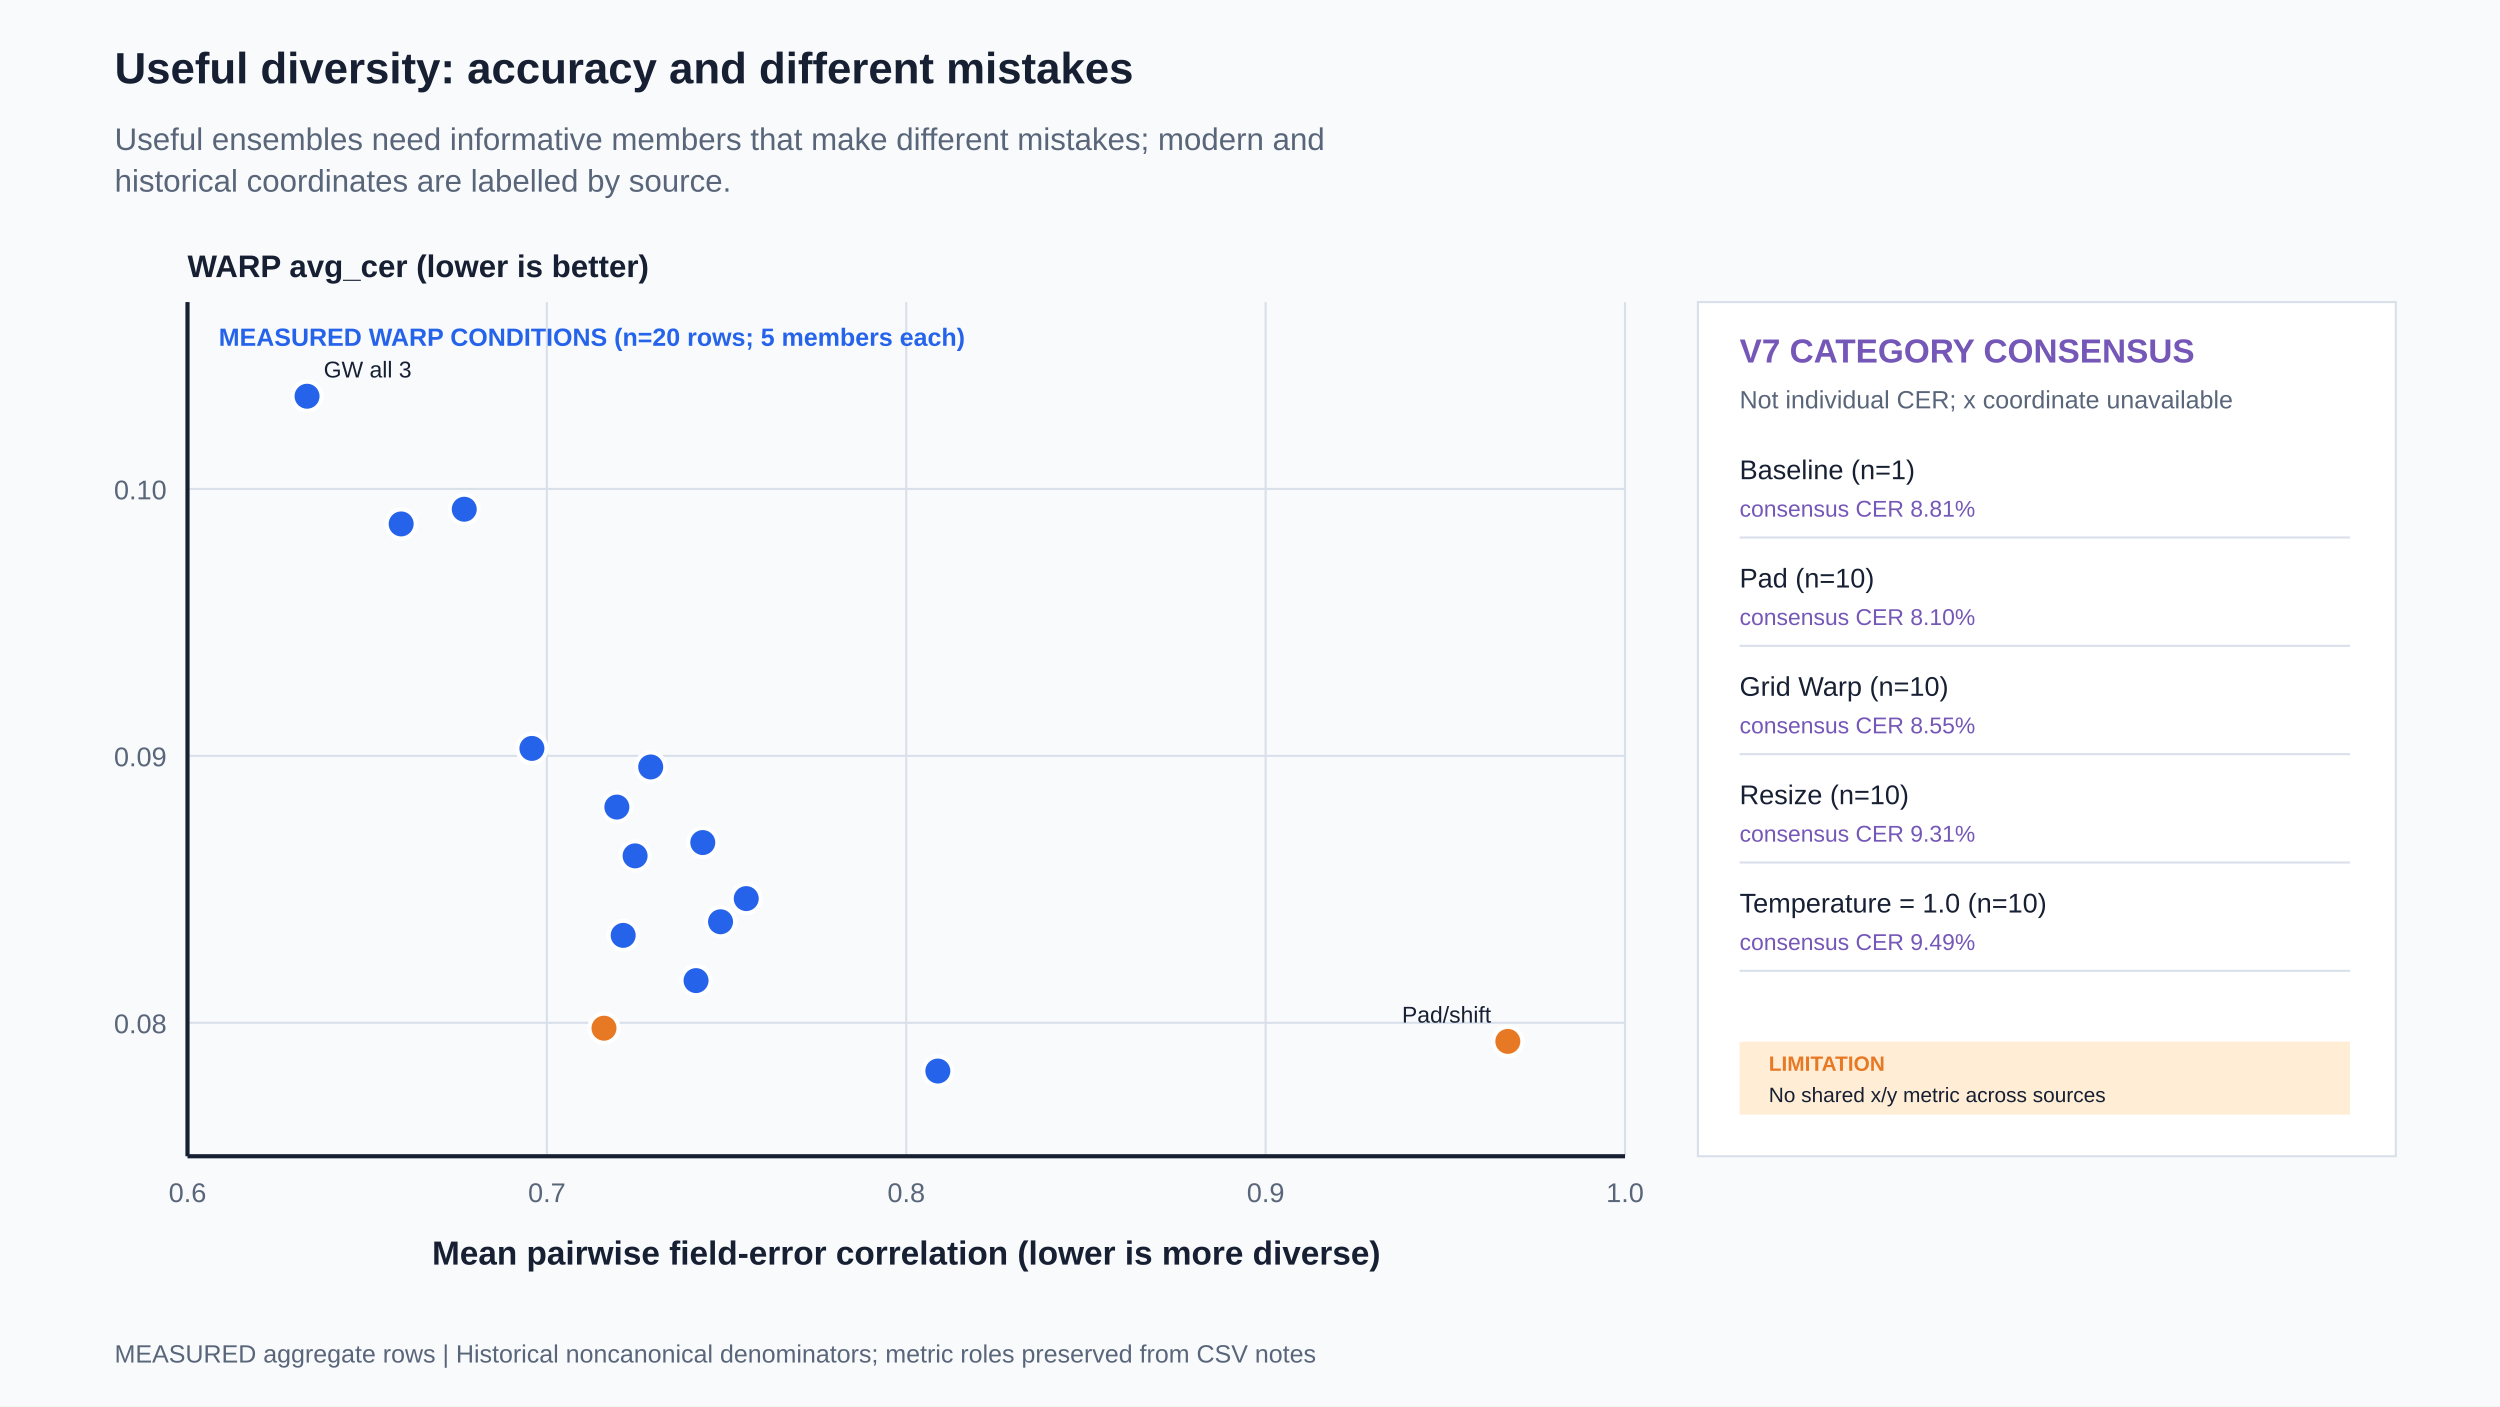
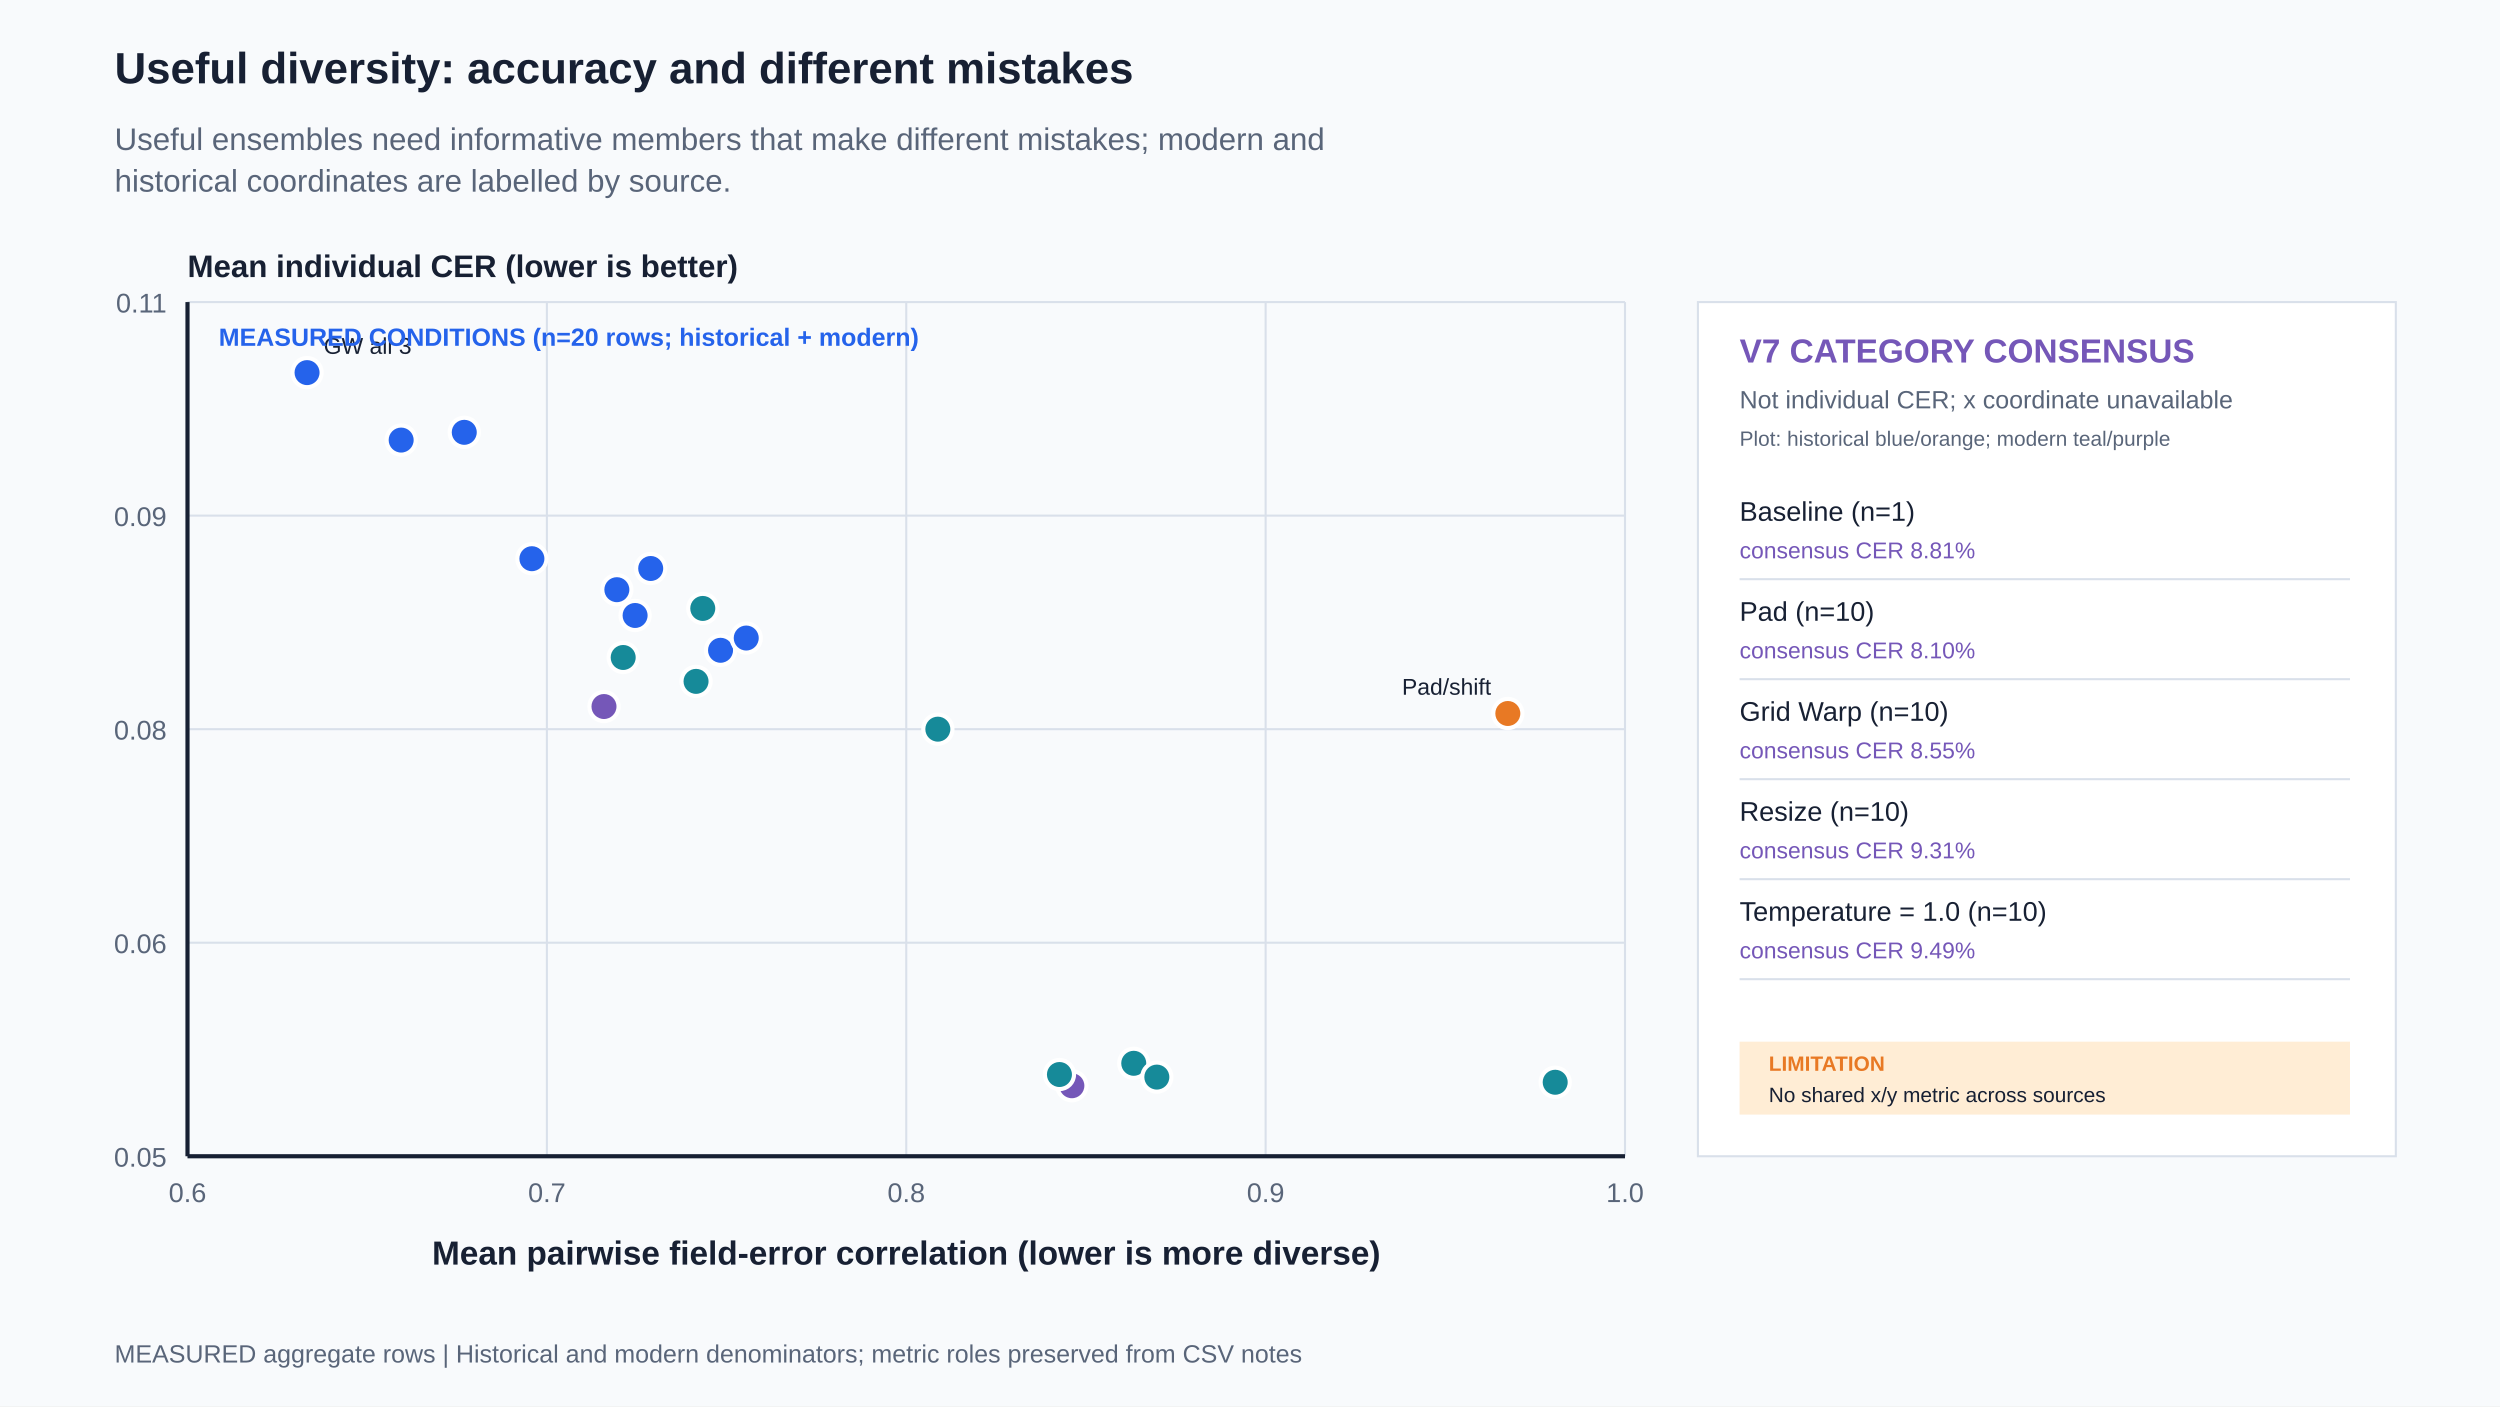
<svg xmlns="http://www.w3.org/2000/svg" width="1200" height="675" viewBox="0 0 1200 675" role="img">
  <rect x="0" y="0" width="1200" height="675" fill="#f8fafc" stroke="none" stroke-width="1" />
  <text x="55" y="40" fill="#172033" font-family="Arial,Helvetica,sans-serif" font-size="21" font-weight="bold" text-anchor="start">Useful diversity: accuracy and different mistakes</text>
  <text x="55" y="72" fill="#596579" font-family="Arial,Helvetica,sans-serif" font-size="15" font-weight="normal" text-anchor="start">Useful ensembles need informative members that make different mistakes; modern and</text>
  <text x="55" y="92" fill="#596579" font-family="Arial,Helvetica,sans-serif" font-size="15" font-weight="normal" text-anchor="start">historical coordinates are labelled by source.</text>
-   <line x1="90" y1="490.937" x2="780" y2="490.937" stroke="#d9e0ea" stroke-width="1" />
-   <text x="80" y="495.937" fill="#596579" font-family="Arial,Helvetica,sans-serif" font-size="13" font-weight="normal" text-anchor="end">0.08</text>
-   <line x1="90" y1="362.812" x2="780" y2="362.812" stroke="#d9e0ea" stroke-width="1" />
-   <text x="80" y="367.812" fill="#596579" font-family="Arial,Helvetica,sans-serif" font-size="13" font-weight="normal" text-anchor="end">0.09</text>
-   <line x1="90" y1="234.687" x2="780" y2="234.687" stroke="#d9e0ea" stroke-width="1" />
-   <text x="80" y="239.687" fill="#596579" font-family="Arial,Helvetica,sans-serif" font-size="13" font-weight="normal" text-anchor="end">0.10</text>
+   <line x1="90" y1="555" x2="780" y2="555" stroke="#d9e0ea" stroke-width="1" />
+   <text x="80" y="560" fill="#596579" font-family="Arial,Helvetica,sans-serif" font-size="13" font-weight="normal" text-anchor="end">0.05</text>
+   <line x1="90" y1="452.5" x2="780" y2="452.5" stroke="#d9e0ea" stroke-width="1" />
+   <text x="80" y="457.5" fill="#596579" font-family="Arial,Helvetica,sans-serif" font-size="13" font-weight="normal" text-anchor="end">0.06</text>
+   <line x1="90" y1="350" x2="780" y2="350" stroke="#d9e0ea" stroke-width="1" />
+   <text x="80" y="355" fill="#596579" font-family="Arial,Helvetica,sans-serif" font-size="13" font-weight="normal" text-anchor="end">0.08</text>
+   <line x1="90" y1="247.5" x2="780" y2="247.5" stroke="#d9e0ea" stroke-width="1" />
+   <text x="80" y="252.5" fill="#596579" font-family="Arial,Helvetica,sans-serif" font-size="13" font-weight="normal" text-anchor="end">0.09</text>
+   <line x1="90" y1="145" x2="780" y2="145" stroke="#d9e0ea" stroke-width="1" />
+   <text x="80" y="150" fill="#596579" font-family="Arial,Helvetica,sans-serif" font-size="13" font-weight="normal" text-anchor="end">0.11</text>
  <line x1="90" y1="145" x2="90" y2="555" stroke="#d9e0ea" stroke-width="1" />
  <text x="90" y="577" fill="#596579" font-family="Arial,Helvetica,sans-serif" font-size="13" font-weight="normal" text-anchor="middle">0.6</text>
  <line x1="262.5" y1="145" x2="262.5" y2="555" stroke="#d9e0ea" stroke-width="1" />
  <text x="262.5" y="577" fill="#596579" font-family="Arial,Helvetica,sans-serif" font-size="13" font-weight="normal" text-anchor="middle">0.7</text>
  <line x1="435" y1="145" x2="435" y2="555" stroke="#d9e0ea" stroke-width="1" />
  <text x="435" y="577" fill="#596579" font-family="Arial,Helvetica,sans-serif" font-size="13" font-weight="normal" text-anchor="middle">0.8</text>
  <line x1="607.5" y1="145" x2="607.5" y2="555" stroke="#d9e0ea" stroke-width="1" />
  <text x="607.5" y="577" fill="#596579" font-family="Arial,Helvetica,sans-serif" font-size="13" font-weight="normal" text-anchor="middle">0.9</text>
  <line x1="780" y1="145" x2="780" y2="555" stroke="#d9e0ea" stroke-width="1" />
  <text x="780" y="577" fill="#596579" font-family="Arial,Helvetica,sans-serif" font-size="13" font-weight="normal" text-anchor="middle">1.0</text>
  <line x1="90" y1="145" x2="90" y2="555" stroke="#172033" stroke-width="2" />
  <line x1="90" y1="555" x2="780" y2="555" stroke="#172033" stroke-width="2" />
  <text x="435" y="607" fill="#172033" font-family="Arial,Helvetica,sans-serif" font-size="16" font-weight="bold" text-anchor="middle">Mean pairwise field-error correlation (lower is more diverse)</text>
-   <text x="90" y="133" fill="#172033" font-family="Arial,Helvetica,sans-serif" font-size="15" font-weight="bold" text-anchor="start">WARP avg_cer (lower is better)</text>
-   <circle cx="345.858" cy="442.442" r="7" fill="#2563eb" stroke="#ffffff" stroke-width="2" />
-   <circle cx="312.331" cy="368.134" r="7" fill="#2563eb" stroke="#ffffff" stroke-width="2" />
-   <circle cx="222.842" cy="244.433" r="7" fill="#2563eb" stroke="#ffffff" stroke-width="2" />
-   <circle cx="723.752" cy="499.862" r="7" fill="#e87924" stroke="#ffffff" stroke-width="2" />
-   <text x="715.752" y="490.862" fill="#172033" font-family="Arial,Helvetica,sans-serif" font-size="11" font-weight="normal" text-anchor="end">Pad/shift</text>
-   <circle cx="304.844" cy="410.814" r="7" fill="#2563eb" stroke="#ffffff" stroke-width="2" />
-   <circle cx="255.306" cy="359.237" r="7" fill="#2563eb" stroke="#ffffff" stroke-width="2" />
-   <circle cx="147.382" cy="190.188" r="7" fill="#2563eb" stroke="#ffffff" stroke-width="2" />
-   <text x="155.382" y="181.188" fill="#172033" font-family="Arial,Helvetica,sans-serif" font-size="11" font-weight="normal" text-anchor="start">GW all 3</text>
-   <circle cx="358.191" cy="431.318" r="7" fill="#2563eb" stroke="#ffffff" stroke-width="2" />
-   <circle cx="296.087" cy="387.391" r="7" fill="#2563eb" stroke="#ffffff" stroke-width="2" />
-   <circle cx="192.555" cy="251.48" r="7" fill="#2563eb" stroke="#ffffff" stroke-width="2" />
-   <circle cx="746.489" cy="834.861" r="7" fill="#2563eb" stroke="#ffffff" stroke-width="2" />
-   <circle cx="514.494" cy="838.025" r="7" fill="#e87924" stroke="#ffffff" stroke-width="2" />
-   <circle cx="544.193" cy="817.636" r="7" fill="#2563eb" stroke="#ffffff" stroke-width="2" />
-   <circle cx="508.528" cy="827.83" r="7" fill="#2563eb" stroke="#ffffff" stroke-width="2" />
-   <circle cx="555.279" cy="830.174" r="7" fill="#2563eb" stroke="#ffffff" stroke-width="2" />
-   <circle cx="450.161" cy="514.096" r="7" fill="#2563eb" stroke="#ffffff" stroke-width="2" />
-   <circle cx="289.911" cy="493.532" r="7" fill="#e87924" stroke="#ffffff" stroke-width="2" />
-   <circle cx="337.326" cy="404.421" r="7" fill="#2563eb" stroke="#ffffff" stroke-width="2" />
-   <circle cx="299.125" cy="448.976" r="7" fill="#2563eb" stroke="#ffffff" stroke-width="2" />
-   <circle cx="334.098" cy="470.683" r="7" fill="#2563eb" stroke="#ffffff" stroke-width="2" />
-   <text x="105" y="166" fill="#2563eb" font-family="Arial,Helvetica,sans-serif" font-size="12" font-weight="bold" text-anchor="start">MEASURED WARP CONDITIONS (n=20 rows; 5 members each)</text>
+   <text x="90" y="133" fill="#172033" font-family="Arial,Helvetica,sans-serif" font-size="15" font-weight="bold" text-anchor="start">Mean individual CER (lower is better)</text>
+   <circle cx="345.858" cy="312.135" r="7" fill="#2563eb" stroke="#ffffff" stroke-width="2" />
+   <circle cx="312.331" cy="272.872" r="7" fill="#2563eb" stroke="#ffffff" stroke-width="2" />
+   <circle cx="222.842" cy="207.511" r="7" fill="#2563eb" stroke="#ffffff" stroke-width="2" />
+   <circle cx="723.752" cy="342.473" r="7" fill="#e87924" stroke="#ffffff" stroke-width="2" />
+   <text x="715.752" y="333.473" fill="#172033" font-family="Arial,Helvetica,sans-serif" font-size="11" font-weight="normal" text-anchor="end">Pad/shift</text>
+   <circle cx="304.844" cy="295.423" r="7" fill="#2563eb" stroke="#ffffff" stroke-width="2" />
+   <circle cx="255.306" cy="268.171" r="7" fill="#2563eb" stroke="#ffffff" stroke-width="2" />
+   <circle cx="147.382" cy="178.849" r="7" fill="#2563eb" stroke="#ffffff" stroke-width="2" />
+   <text x="155.382" y="169.849" fill="#172033" font-family="Arial,Helvetica,sans-serif" font-size="11" font-weight="normal" text-anchor="start">GW all 3</text>
+   <circle cx="358.191" cy="306.256" r="7" fill="#2563eb" stroke="#ffffff" stroke-width="2" />
+   <circle cx="296.087" cy="283.047" r="7" fill="#2563eb" stroke="#ffffff" stroke-width="2" />
+   <circle cx="192.555" cy="211.234" r="7" fill="#2563eb" stroke="#ffffff" stroke-width="2" />
+   <circle cx="746.489" cy="519.479" r="7" fill="#168a99" stroke="#ffffff" stroke-width="2" />
+   <circle cx="514.494" cy="521.151" r="7" fill="#7557b8" stroke="#ffffff" stroke-width="2" />
+   <circle cx="544.193" cy="510.378" r="7" fill="#168a99" stroke="#ffffff" stroke-width="2" />
+   <circle cx="508.528" cy="515.765" r="7" fill="#168a99" stroke="#ffffff" stroke-width="2" />
+   <circle cx="555.279" cy="517.003" r="7" fill="#168a99" stroke="#ffffff" stroke-width="2" />
+   <circle cx="450.161" cy="349.995" r="7" fill="#168a99" stroke="#ffffff" stroke-width="2" />
+   <circle cx="289.911" cy="339.129" r="7" fill="#7557b8" stroke="#ffffff" stroke-width="2" />
+   <circle cx="337.326" cy="292.045" r="7" fill="#168a99" stroke="#ffffff" stroke-width="2" />
+   <circle cx="299.125" cy="315.587" r="7" fill="#168a99" stroke="#ffffff" stroke-width="2" />
+   <circle cx="334.098" cy="327.056" r="7" fill="#168a99" stroke="#ffffff" stroke-width="2" />
+   <text x="105" y="166" fill="#2563eb" font-family="Arial,Helvetica,sans-serif" font-size="12" font-weight="bold" text-anchor="start">MEASURED CONDITIONS (n=20 rows; historical + modern)</text>
  <rect x="815" y="145" width="335" height="410" fill="#ffffff" stroke="#d9e0ea" stroke-width="1" />
  <text x="835" y="174" fill="#7557b8" font-family="Arial,Helvetica,sans-serif" font-size="16" font-weight="bold" text-anchor="start">V7 CATEGORY CONSENSUS</text>
  <text x="835" y="196" fill="#596579" font-family="Arial,Helvetica,sans-serif" font-size="12" font-weight="normal" text-anchor="start">Not individual CER; x coordinate unavailable</text>
-   <text x="835" y="230" fill="#172033" font-family="Arial,Helvetica,sans-serif" font-size="13" font-weight="normal" text-anchor="start">Baseline (n=1)</text>
-   <text x="835" y="248" fill="#7557b8" font-family="Arial,Helvetica,sans-serif" font-size="11" font-weight="normal" text-anchor="start">consensus CER 8.81%</text>
-   <line x1="835" y1="258" x2="1128" y2="258" stroke="#d9e0ea" stroke-width="1" />
-   <text x="835" y="282" fill="#172033" font-family="Arial,Helvetica,sans-serif" font-size="13" font-weight="normal" text-anchor="start">Pad (n=10)</text>
-   <text x="835" y="300" fill="#7557b8" font-family="Arial,Helvetica,sans-serif" font-size="11" font-weight="normal" text-anchor="start">consensus CER 8.10%</text>
-   <line x1="835" y1="310" x2="1128" y2="310" stroke="#d9e0ea" stroke-width="1" />
-   <text x="835" y="334" fill="#172033" font-family="Arial,Helvetica,sans-serif" font-size="13" font-weight="normal" text-anchor="start">Grid Warp (n=10)</text>
-   <text x="835" y="352" fill="#7557b8" font-family="Arial,Helvetica,sans-serif" font-size="11" font-weight="normal" text-anchor="start">consensus CER 8.55%</text>
-   <line x1="835" y1="362" x2="1128" y2="362" stroke="#d9e0ea" stroke-width="1" />
-   <text x="835" y="386" fill="#172033" font-family="Arial,Helvetica,sans-serif" font-size="13" font-weight="normal" text-anchor="start">Resize (n=10)</text>
-   <text x="835" y="404" fill="#7557b8" font-family="Arial,Helvetica,sans-serif" font-size="11" font-weight="normal" text-anchor="start">consensus CER 9.31%</text>
-   <line x1="835" y1="414" x2="1128" y2="414" stroke="#d9e0ea" stroke-width="1" />
-   <text x="835" y="438" fill="#172033" font-family="Arial,Helvetica,sans-serif" font-size="13" font-weight="normal" text-anchor="start">Temperature = 1.0 (n=10)</text>
-   <text x="835" y="456" fill="#7557b8" font-family="Arial,Helvetica,sans-serif" font-size="11" font-weight="normal" text-anchor="start">consensus CER 9.49%</text>
-   <line x1="835" y1="466" x2="1128" y2="466" stroke="#d9e0ea" stroke-width="1" />
+   <text x="835" y="214" fill="#596579" font-family="Arial,Helvetica,sans-serif" font-size="10" font-weight="normal" text-anchor="start">Plot: historical blue/orange; modern teal/purple</text>
+   <text x="835" y="250" fill="#172033" font-family="Arial,Helvetica,sans-serif" font-size="13" font-weight="normal" text-anchor="start">Baseline (n=1)</text>
+   <text x="835" y="268" fill="#7557b8" font-family="Arial,Helvetica,sans-serif" font-size="11" font-weight="normal" text-anchor="start">consensus CER 8.81%</text>
+   <line x1="835" y1="278" x2="1128" y2="278" stroke="#d9e0ea" stroke-width="1" />
+   <text x="835" y="298" fill="#172033" font-family="Arial,Helvetica,sans-serif" font-size="13" font-weight="normal" text-anchor="start">Pad (n=10)</text>
+   <text x="835" y="316" fill="#7557b8" font-family="Arial,Helvetica,sans-serif" font-size="11" font-weight="normal" text-anchor="start">consensus CER 8.10%</text>
+   <line x1="835" y1="326" x2="1128" y2="326" stroke="#d9e0ea" stroke-width="1" />
+   <text x="835" y="346" fill="#172033" font-family="Arial,Helvetica,sans-serif" font-size="13" font-weight="normal" text-anchor="start">Grid Warp (n=10)</text>
+   <text x="835" y="364" fill="#7557b8" font-family="Arial,Helvetica,sans-serif" font-size="11" font-weight="normal" text-anchor="start">consensus CER 8.55%</text>
+   <line x1="835" y1="374" x2="1128" y2="374" stroke="#d9e0ea" stroke-width="1" />
+   <text x="835" y="394" fill="#172033" font-family="Arial,Helvetica,sans-serif" font-size="13" font-weight="normal" text-anchor="start">Resize (n=10)</text>
+   <text x="835" y="412" fill="#7557b8" font-family="Arial,Helvetica,sans-serif" font-size="11" font-weight="normal" text-anchor="start">consensus CER 9.31%</text>
+   <line x1="835" y1="422" x2="1128" y2="422" stroke="#d9e0ea" stroke-width="1" />
+   <text x="835" y="442" fill="#172033" font-family="Arial,Helvetica,sans-serif" font-size="13" font-weight="normal" text-anchor="start">Temperature = 1.0 (n=10)</text>
+   <text x="835" y="460" fill="#7557b8" font-family="Arial,Helvetica,sans-serif" font-size="11" font-weight="normal" text-anchor="start">consensus CER 9.49%</text>
+   <line x1="835" y1="470" x2="1128" y2="470" stroke="#d9e0ea" stroke-width="1" />
  <rect x="835" y="500" width="293" height="35" fill="#ffedd5" stroke="none" stroke-width="1" />
  <text x="849" y="514" fill="#e87924" font-family="Arial,Helvetica,sans-serif" font-size="10" font-weight="bold" text-anchor="start">LIMITATION</text>
  <text x="849" y="529" fill="#172033" font-family="Arial,Helvetica,sans-serif" font-size="10" font-weight="normal" text-anchor="start">No shared x/y metric across sources</text>
-   <text x="55" y="654" fill="#596579" font-family="Arial,Helvetica,sans-serif" font-size="12" font-weight="normal" text-anchor="start">MEASURED aggregate rows | Historical noncanonical denominators; metric roles preserved from CSV notes</text>
+   <text x="55" y="654" fill="#596579" font-family="Arial,Helvetica,sans-serif" font-size="12" font-weight="normal" text-anchor="start">MEASURED aggregate rows | Historical and modern denominators; metric roles preserved from CSV notes</text>
</svg>
